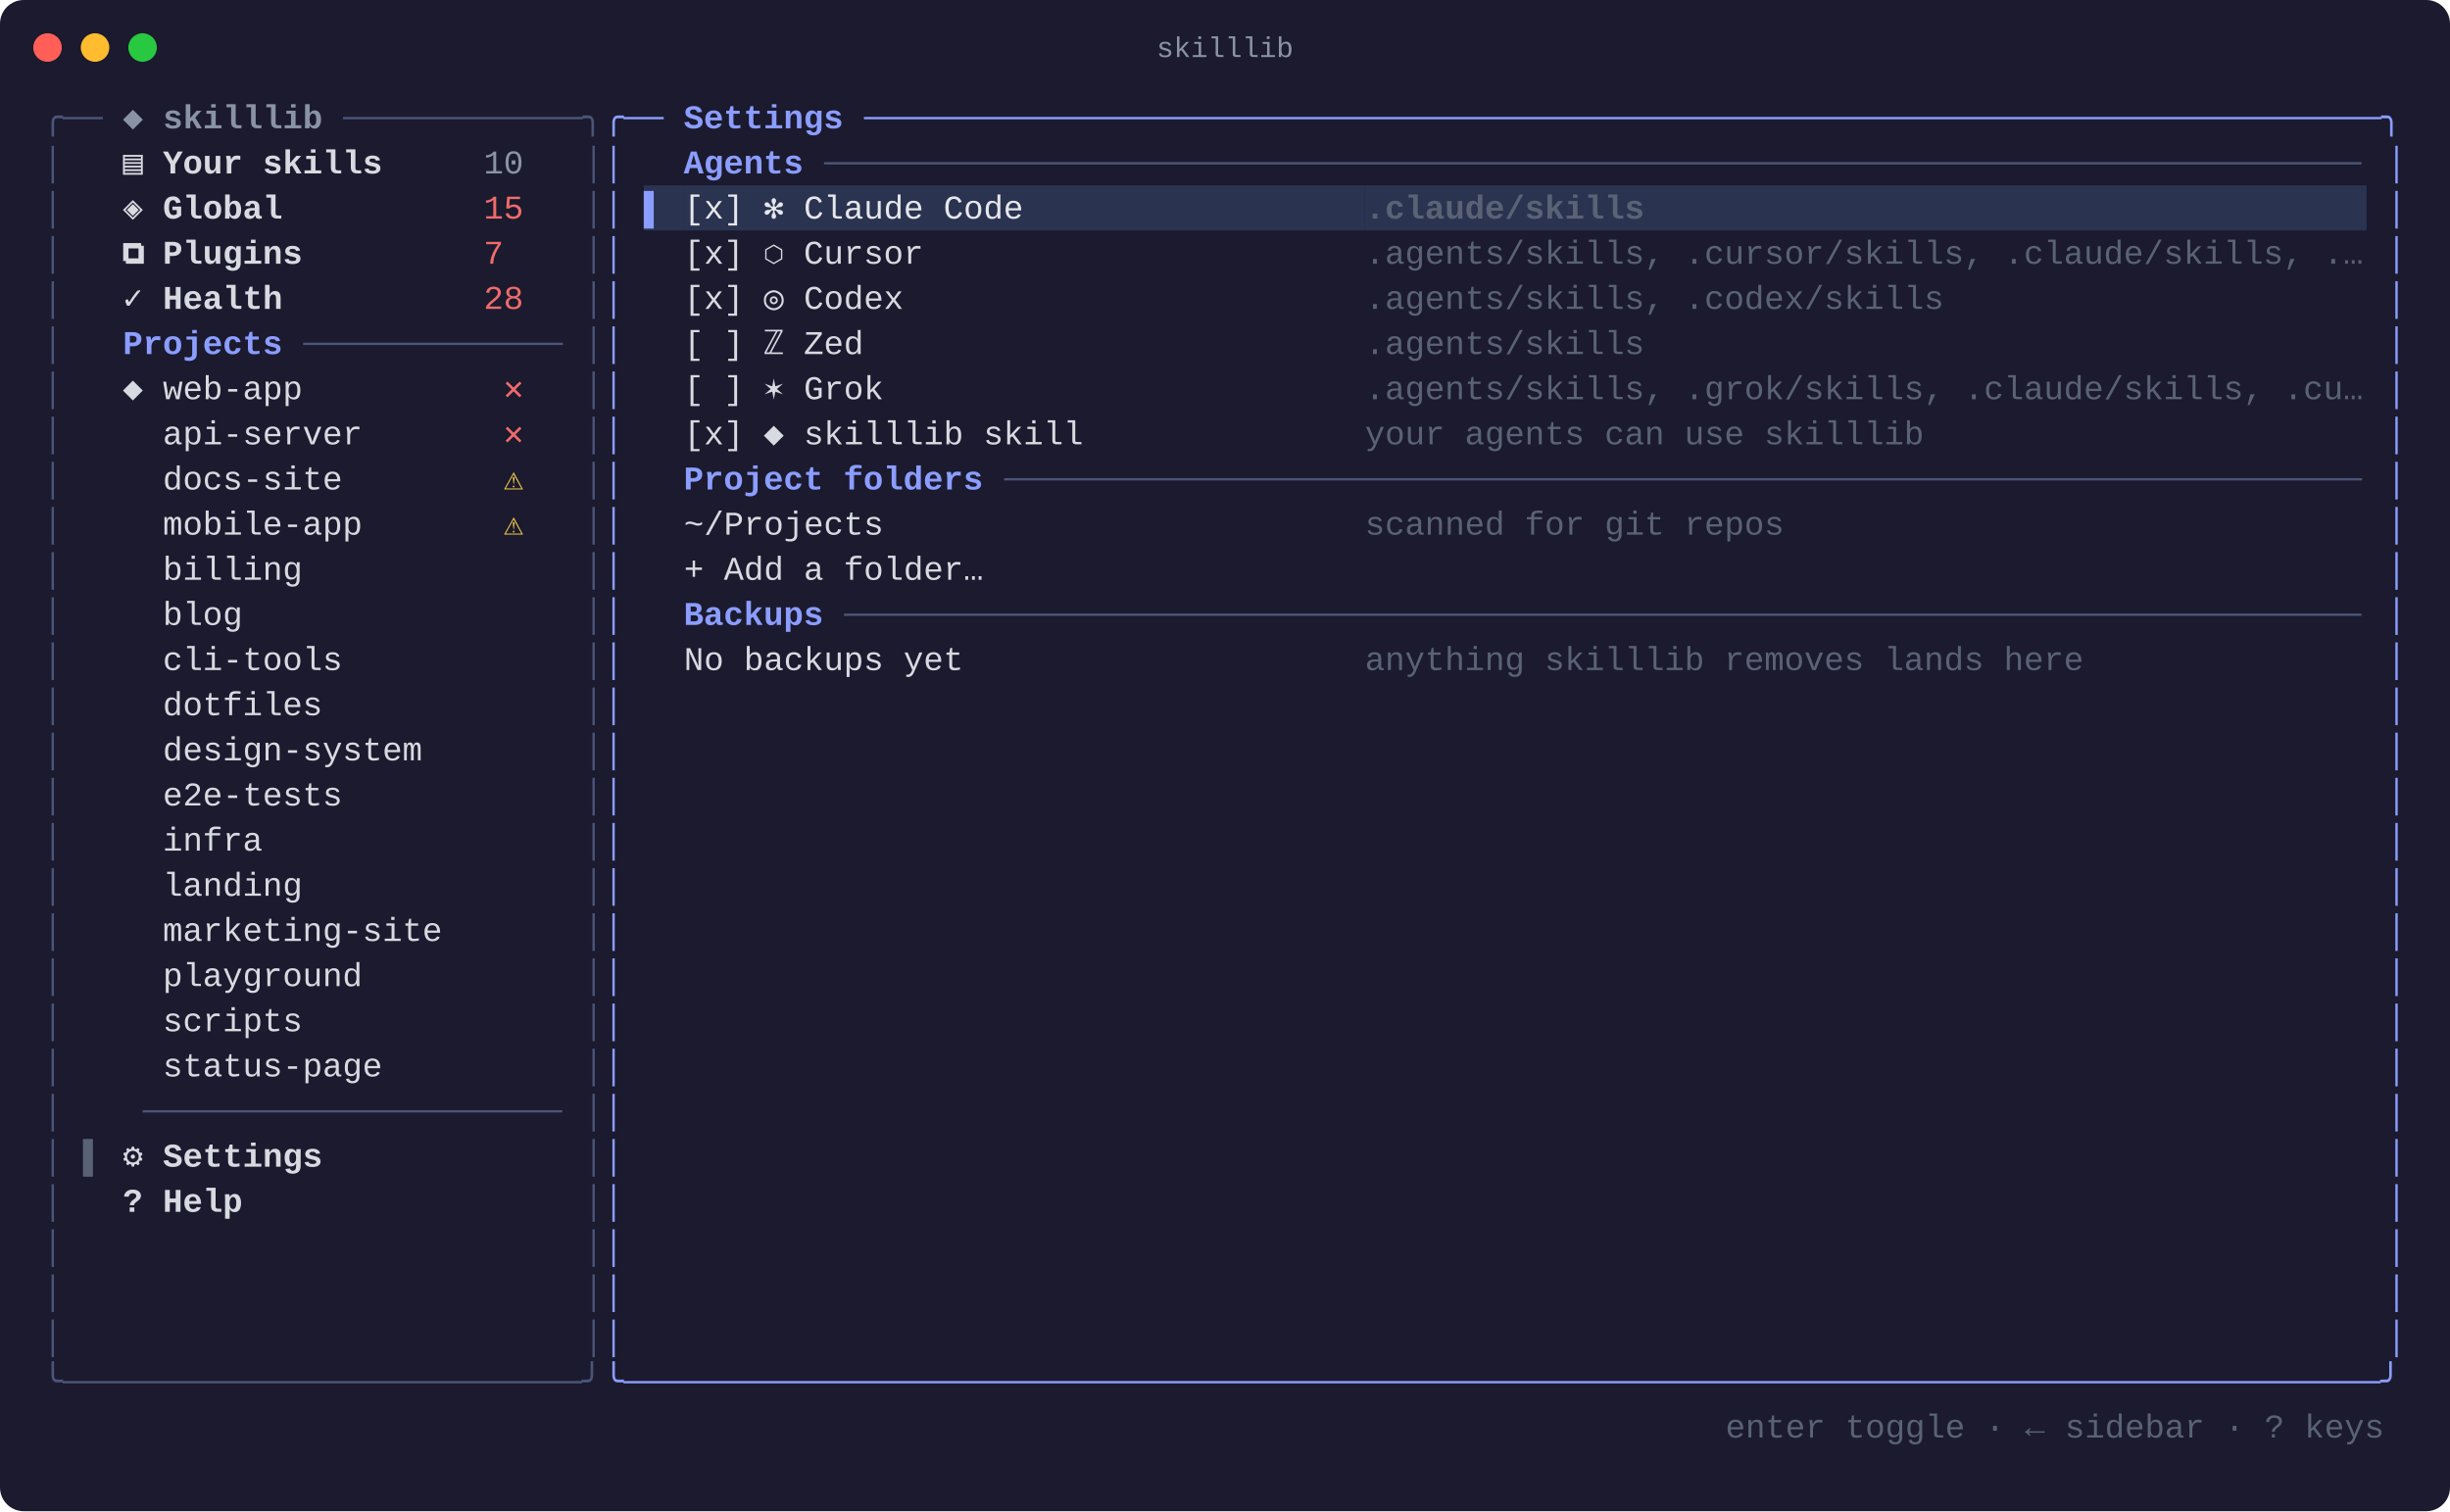
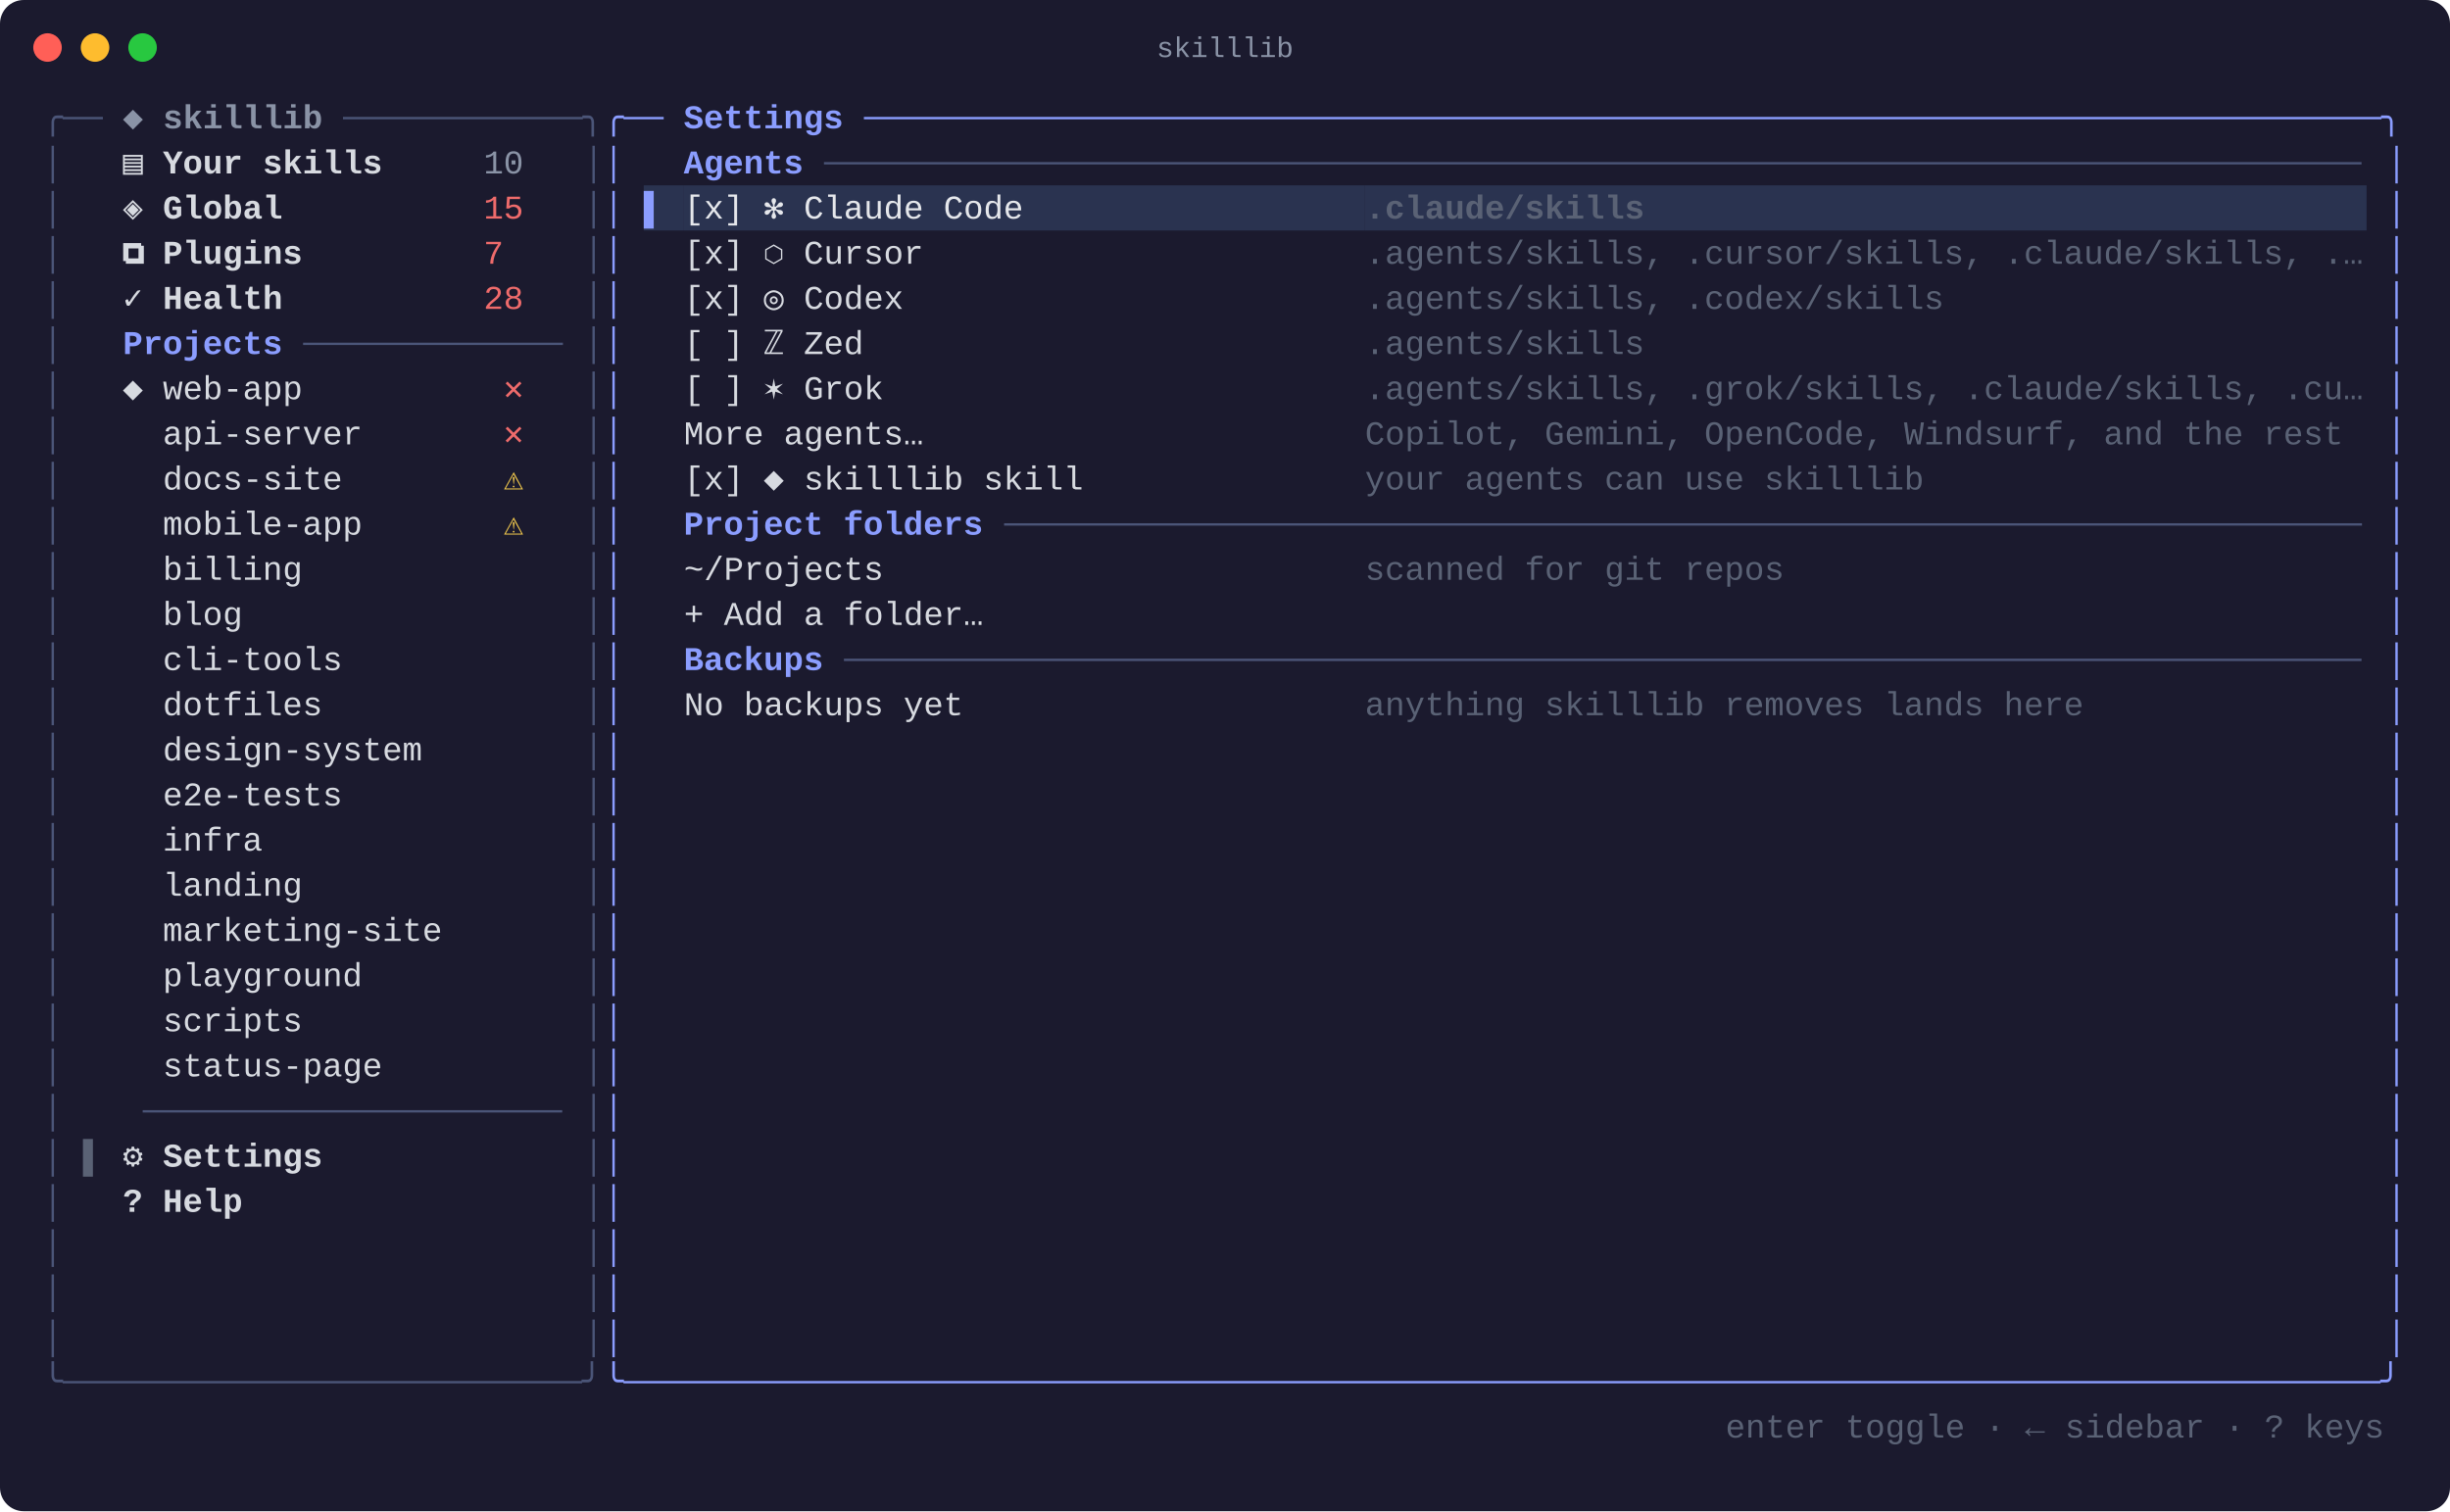
<svg xmlns="http://www.w3.org/2000/svg" width="1031" height="636" viewBox="0 0 1031 636" font-family="SFMono-Regular, Menlo, Consolas, 'Liberation Mono', monospace" font-size="14">
  <rect width="1031" height="636" rx="10" fill="#1b1a2e" />
  <circle cx="20" cy="20" r="6" fill="#ff5f57" />
  <circle cx="40" cy="20" r="6" fill="#febc2e" />
  <circle cx="60" cy="20" r="6" fill="#28c840" />
  <text x="515.5" y="24" fill="#8a93a6" font-size="12" text-anchor="middle">skilllib</text>
  <text x="18.0" y="54.0" fill="#4b5578" xml:space="preserve" textLength="25.3" lengthAdjust="spacingAndGlyphs">╭──</text>
  <text x="43.3" y="54.0" fill="#8a93a6" font-weight="bold" xml:space="preserve" textLength="101.2" lengthAdjust="spacingAndGlyphs"> ◆ skilllib </text>
  <text x="144.4" y="54.0" fill="#4b5578" xml:space="preserve" textLength="109.6" lengthAdjust="spacingAndGlyphs">────────────╮</text>
  <text x="254.0" y="54.0" fill="#8b9dff" xml:space="preserve" textLength="25.3" lengthAdjust="spacingAndGlyphs">╭──</text>
  <text x="279.3" y="54.0" fill="#8b9dff" font-weight="bold" xml:space="preserve" textLength="84.3" lengthAdjust="spacingAndGlyphs"> Settings </text>
  <text x="363.6" y="54.0" fill="#8b9dff" xml:space="preserve" textLength="649.1" lengthAdjust="spacingAndGlyphs">────────────────────────────────────────────────────────────────────────────╮</text>
  <text x="18.0" y="73.0" fill="#4b5578" xml:space="preserve" textLength="8.4" lengthAdjust="spacingAndGlyphs">│</text>
  <text x="51.7" y="73.0" fill="#d7dae0" font-weight="bold" xml:space="preserve" textLength="151.7" lengthAdjust="spacingAndGlyphs">▤ Your skills     </text>
  <text x="203.5" y="73.0" fill="#8a93a6" xml:space="preserve" textLength="33.7" lengthAdjust="spacingAndGlyphs">10  </text>
  <text x="245.6" y="73.0" fill="#4b5578" xml:space="preserve" textLength="8.4" lengthAdjust="spacingAndGlyphs">│</text>
  <text x="254.0" y="73.0" fill="#8b9dff" xml:space="preserve" textLength="8.4" lengthAdjust="spacingAndGlyphs">│</text>
  <text x="270.9" y="73.0" fill="#8b9dff" font-weight="bold" xml:space="preserve" textLength="75.9" lengthAdjust="spacingAndGlyphs">  Agents </text>
  <text x="346.8" y="73.0" fill="#4b5578" xml:space="preserve" textLength="649.1" lengthAdjust="spacingAndGlyphs">─────────────────────────────────────────────────────────────────────────────</text>
  <text x="1004.3" y="73.0" fill="#8b9dff" xml:space="preserve" textLength="8.4" lengthAdjust="spacingAndGlyphs">│</text>
  <text x="18.0" y="92.0" fill="#4b5578" xml:space="preserve" textLength="8.4" lengthAdjust="spacingAndGlyphs">│</text>
  <text x="51.7" y="92.0" fill="#d7dae0" font-weight="bold" xml:space="preserve" textLength="151.7" lengthAdjust="spacingAndGlyphs">◈ Global          </text>
  <text x="203.5" y="92.0" fill="#ef6b6b" xml:space="preserve" textLength="33.7" lengthAdjust="spacingAndGlyphs">15  </text>
  <text x="245.6" y="92.0" fill="#4b5578" xml:space="preserve" textLength="8.4" lengthAdjust="spacingAndGlyphs">│</text>
  <text x="254.0" y="92.0" fill="#8b9dff" xml:space="preserve" textLength="8.4" lengthAdjust="spacingAndGlyphs">│</text>
  <rect x="270.9" y="78.0" width="16.9" height="19" fill="#2a3350" />
  <text x="270.9" y="92.0" fill="#8b9dff" xml:space="preserve" textLength="16.9" lengthAdjust="spacingAndGlyphs">▌ </text>
  <rect x="287.8" y="78.0" width="286.6" height="19" fill="#2a3350" />
  <text x="287.8" y="92.0" fill="#e5e7eb" xml:space="preserve" textLength="286.6" lengthAdjust="spacingAndGlyphs">[x] ✻ Claude Code                 </text>
  <rect x="574.4" y="78.0" width="421.5" height="19" fill="#2a3350" />
  <text x="574.4" y="92.0" fill="#5a6275" font-weight="bold" xml:space="preserve" textLength="421.5" lengthAdjust="spacingAndGlyphs">.claude/skills                                    </text>
  <text x="1004.3" y="92.0" fill="#8b9dff" xml:space="preserve" textLength="8.4" lengthAdjust="spacingAndGlyphs">│</text>
  <text x="18.0" y="111.0" fill="#4b5578" xml:space="preserve" textLength="8.4" lengthAdjust="spacingAndGlyphs">│</text>
  <text x="51.7" y="111.0" fill="#d7dae0" font-weight="bold" xml:space="preserve" textLength="151.7" lengthAdjust="spacingAndGlyphs">⧉ Plugins         </text>
  <text x="203.5" y="111.0" fill="#ef6b6b" xml:space="preserve" textLength="33.7" lengthAdjust="spacingAndGlyphs">7   </text>
  <text x="245.6" y="111.0" fill="#4b5578" xml:space="preserve" textLength="8.4" lengthAdjust="spacingAndGlyphs">│</text>
  <text x="254.0" y="111.0" fill="#8b9dff" xml:space="preserve" textLength="8.4" lengthAdjust="spacingAndGlyphs">│</text>
  <text x="287.8" y="111.0" fill="#d7dae0" xml:space="preserve" textLength="286.6" lengthAdjust="spacingAndGlyphs">[x] ⬡ Cursor                      </text>
  <text x="574.4" y="111.0" fill="#5a6275" xml:space="preserve" textLength="421.5" lengthAdjust="spacingAndGlyphs">.agents/skills, .cursor/skills, .claude/skills, .…</text>
  <text x="1004.3" y="111.0" fill="#8b9dff" xml:space="preserve" textLength="8.4" lengthAdjust="spacingAndGlyphs">│</text>
  <text x="18.0" y="130.0" fill="#4b5578" xml:space="preserve" textLength="8.4" lengthAdjust="spacingAndGlyphs">│</text>
  <text x="51.7" y="130.0" fill="#d7dae0" font-weight="bold" xml:space="preserve" textLength="151.7" lengthAdjust="spacingAndGlyphs">✓ Health          </text>
  <text x="203.5" y="130.0" fill="#ef6b6b" xml:space="preserve" textLength="33.7" lengthAdjust="spacingAndGlyphs">28  </text>
  <text x="245.6" y="130.0" fill="#4b5578" xml:space="preserve" textLength="8.4" lengthAdjust="spacingAndGlyphs">│</text>
  <text x="254.0" y="130.0" fill="#8b9dff" xml:space="preserve" textLength="8.4" lengthAdjust="spacingAndGlyphs">│</text>
  <text x="287.8" y="130.0" fill="#d7dae0" xml:space="preserve" textLength="286.6" lengthAdjust="spacingAndGlyphs">[x] ◎ Codex                       </text>
  <text x="574.4" y="130.0" fill="#5a6275" xml:space="preserve" textLength="421.5" lengthAdjust="spacingAndGlyphs">.agents/skills, .codex/skills                     </text>
  <text x="1004.3" y="130.0" fill="#8b9dff" xml:space="preserve" textLength="8.4" lengthAdjust="spacingAndGlyphs">│</text>
  <text x="18.0" y="149.0" fill="#4b5578" xml:space="preserve" textLength="8.4" lengthAdjust="spacingAndGlyphs">│</text>
  <text x="34.9" y="149.0" fill="#8b9dff" font-weight="bold" xml:space="preserve" textLength="92.7" lengthAdjust="spacingAndGlyphs">  Projects </text>
  <text x="127.6" y="149.0" fill="#4b5578" xml:space="preserve" textLength="109.6" lengthAdjust="spacingAndGlyphs">─────────────</text>
  <text x="245.6" y="149.0" fill="#4b5578" xml:space="preserve" textLength="8.4" lengthAdjust="spacingAndGlyphs">│</text>
  <text x="254.0" y="149.0" fill="#8b9dff" xml:space="preserve" textLength="8.4" lengthAdjust="spacingAndGlyphs">│</text>
  <text x="287.8" y="149.0" fill="#d7dae0" xml:space="preserve" textLength="286.6" lengthAdjust="spacingAndGlyphs">[ ] ℤ Zed                         </text>
  <text x="574.4" y="149.0" fill="#5a6275" xml:space="preserve" textLength="421.5" lengthAdjust="spacingAndGlyphs">.agents/skills                                    </text>
  <text x="1004.3" y="149.0" fill="#8b9dff" xml:space="preserve" textLength="8.4" lengthAdjust="spacingAndGlyphs">│</text>
  <text x="18.0" y="168.0" fill="#4b5578" xml:space="preserve" textLength="8.4" lengthAdjust="spacingAndGlyphs">│</text>
  <text x="51.7" y="168.0" fill="#d7dae0" xml:space="preserve" textLength="160.2" lengthAdjust="spacingAndGlyphs">◆ web-app          </text>
  <text x="211.9" y="168.0" fill="#ef6b6b" xml:space="preserve" textLength="25.3" lengthAdjust="spacingAndGlyphs">✕  </text>
  <text x="245.6" y="168.0" fill="#4b5578" xml:space="preserve" textLength="8.4" lengthAdjust="spacingAndGlyphs">│</text>
  <text x="254.0" y="168.0" fill="#8b9dff" xml:space="preserve" textLength="8.4" lengthAdjust="spacingAndGlyphs">│</text>
  <text x="287.8" y="168.0" fill="#d7dae0" xml:space="preserve" textLength="286.6" lengthAdjust="spacingAndGlyphs">[ ] ✶ Grok                        </text>
  <text x="574.4" y="168.0" fill="#5a6275" xml:space="preserve" textLength="421.5" lengthAdjust="spacingAndGlyphs">.agents/skills, .grok/skills, .claude/skills, .cu…</text>
  <text x="1004.3" y="168.0" fill="#8b9dff" xml:space="preserve" textLength="8.4" lengthAdjust="spacingAndGlyphs">│</text>
  <text x="18.0" y="187.0" fill="#4b5578" xml:space="preserve" textLength="8.4" lengthAdjust="spacingAndGlyphs">│</text>
  <text x="51.7" y="187.0" fill="#d7dae0" xml:space="preserve" textLength="160.2" lengthAdjust="spacingAndGlyphs">  api-server       </text>
  <text x="211.9" y="187.0" fill="#ef6b6b" xml:space="preserve" textLength="25.3" lengthAdjust="spacingAndGlyphs">✕  </text>
  <text x="245.6" y="187.0" fill="#4b5578" xml:space="preserve" textLength="8.4" lengthAdjust="spacingAndGlyphs">│</text>
  <text x="254.0" y="187.0" fill="#8b9dff" xml:space="preserve" textLength="8.4" lengthAdjust="spacingAndGlyphs">│</text>
-   <text x="287.8" y="187.0" fill="#d7dae0" xml:space="preserve" textLength="286.6" lengthAdjust="spacingAndGlyphs">[x] ◆ skilllib skill              </text>
-   <text x="574.4" y="187.0" fill="#5a6275" xml:space="preserve" textLength="421.5" lengthAdjust="spacingAndGlyphs">your agents can use skilllib                      </text>
+   <text x="287.8" y="187.0" fill="#d7dae0" xml:space="preserve" textLength="286.6" lengthAdjust="spacingAndGlyphs">More agents…                      </text>
+   <text x="574.4" y="187.0" fill="#5a6275" xml:space="preserve" textLength="421.5" lengthAdjust="spacingAndGlyphs">Copilot, Gemini, OpenCode, Windsurf, and the rest </text>
  <text x="1004.3" y="187.0" fill="#8b9dff" xml:space="preserve" textLength="8.4" lengthAdjust="spacingAndGlyphs">│</text>
  <text x="18.0" y="206.0" fill="#4b5578" xml:space="preserve" textLength="8.4" lengthAdjust="spacingAndGlyphs">│</text>
  <text x="51.7" y="206.0" fill="#d7dae0" xml:space="preserve" textLength="160.2" lengthAdjust="spacingAndGlyphs">  docs-site        </text>
  <text x="211.9" y="206.0" fill="#f2c94c" xml:space="preserve" textLength="25.3" lengthAdjust="spacingAndGlyphs">⚠  </text>
  <text x="245.6" y="206.0" fill="#4b5578" xml:space="preserve" textLength="8.4" lengthAdjust="spacingAndGlyphs">│</text>
  <text x="254.0" y="206.0" fill="#8b9dff" xml:space="preserve" textLength="8.4" lengthAdjust="spacingAndGlyphs">│</text>
-   <text x="270.9" y="206.0" fill="#8b9dff" font-weight="bold" xml:space="preserve" textLength="151.7" lengthAdjust="spacingAndGlyphs">  Project folders </text>
-   <text x="422.6" y="206.0" fill="#4b5578" xml:space="preserve" textLength="573.2" lengthAdjust="spacingAndGlyphs">────────────────────────────────────────────────────────────────────</text>
+   <text x="287.8" y="206.0" fill="#d7dae0" xml:space="preserve" textLength="286.6" lengthAdjust="spacingAndGlyphs">[x] ◆ skilllib skill              </text>
+   <text x="574.4" y="206.0" fill="#5a6275" xml:space="preserve" textLength="421.5" lengthAdjust="spacingAndGlyphs">your agents can use skilllib                      </text>
  <text x="1004.3" y="206.0" fill="#8b9dff" xml:space="preserve" textLength="8.4" lengthAdjust="spacingAndGlyphs">│</text>
  <text x="18.0" y="225.0" fill="#4b5578" xml:space="preserve" textLength="8.4" lengthAdjust="spacingAndGlyphs">│</text>
  <text x="51.7" y="225.0" fill="#d7dae0" xml:space="preserve" textLength="160.2" lengthAdjust="spacingAndGlyphs">  mobile-app       </text>
  <text x="211.9" y="225.0" fill="#f2c94c" xml:space="preserve" textLength="25.3" lengthAdjust="spacingAndGlyphs">⚠  </text>
  <text x="245.6" y="225.0" fill="#4b5578" xml:space="preserve" textLength="8.4" lengthAdjust="spacingAndGlyphs">│</text>
  <text x="254.0" y="225.0" fill="#8b9dff" xml:space="preserve" textLength="8.4" lengthAdjust="spacingAndGlyphs">│</text>
-   <text x="287.8" y="225.0" fill="#d7dae0" xml:space="preserve" textLength="286.6" lengthAdjust="spacingAndGlyphs">~/Projects                        </text>
-   <text x="574.4" y="225.0" fill="#5a6275" xml:space="preserve" textLength="421.5" lengthAdjust="spacingAndGlyphs">scanned for git repos                             </text>
+   <text x="270.9" y="225.0" fill="#8b9dff" font-weight="bold" xml:space="preserve" textLength="151.7" lengthAdjust="spacingAndGlyphs">  Project folders </text>
+   <text x="422.6" y="225.0" fill="#4b5578" xml:space="preserve" textLength="573.2" lengthAdjust="spacingAndGlyphs">────────────────────────────────────────────────────────────────────</text>
  <text x="1004.3" y="225.0" fill="#8b9dff" xml:space="preserve" textLength="8.4" lengthAdjust="spacingAndGlyphs">│</text>
  <text x="18.0" y="244.0" fill="#4b5578" xml:space="preserve" textLength="8.4" lengthAdjust="spacingAndGlyphs">│</text>
  <text x="51.7" y="244.0" fill="#d7dae0" xml:space="preserve" textLength="193.9" lengthAdjust="spacingAndGlyphs">  billing              </text>
  <text x="245.6" y="244.0" fill="#4b5578" xml:space="preserve" textLength="8.4" lengthAdjust="spacingAndGlyphs">│</text>
  <text x="254.0" y="244.0" fill="#8b9dff" xml:space="preserve" textLength="8.4" lengthAdjust="spacingAndGlyphs">│</text>
-   <text x="287.8" y="244.0" fill="#d7dae0" xml:space="preserve" textLength="286.6" lengthAdjust="spacingAndGlyphs">+ Add a folder…                   </text>
+   <text x="287.8" y="244.0" fill="#d7dae0" xml:space="preserve" textLength="286.6" lengthAdjust="spacingAndGlyphs">~/Projects                        </text>
+   <text x="574.4" y="244.0" fill="#5a6275" xml:space="preserve" textLength="421.5" lengthAdjust="spacingAndGlyphs">scanned for git repos                             </text>
  <text x="1004.3" y="244.0" fill="#8b9dff" xml:space="preserve" textLength="8.4" lengthAdjust="spacingAndGlyphs">│</text>
  <text x="18.0" y="263.0" fill="#4b5578" xml:space="preserve" textLength="8.4" lengthAdjust="spacingAndGlyphs">│</text>
  <text x="51.7" y="263.0" fill="#d7dae0" xml:space="preserve" textLength="193.9" lengthAdjust="spacingAndGlyphs">  blog                 </text>
  <text x="245.6" y="263.0" fill="#4b5578" xml:space="preserve" textLength="8.4" lengthAdjust="spacingAndGlyphs">│</text>
  <text x="254.0" y="263.0" fill="#8b9dff" xml:space="preserve" textLength="8.4" lengthAdjust="spacingAndGlyphs">│</text>
-   <text x="270.9" y="263.0" fill="#8b9dff" font-weight="bold" xml:space="preserve" textLength="84.3" lengthAdjust="spacingAndGlyphs">  Backups </text>
-   <text x="355.2" y="263.0" fill="#4b5578" xml:space="preserve" textLength="640.7" lengthAdjust="spacingAndGlyphs">────────────────────────────────────────────────────────────────────────────</text>
+   <text x="287.8" y="263.0" fill="#d7dae0" xml:space="preserve" textLength="286.6" lengthAdjust="spacingAndGlyphs">+ Add a folder…                   </text>
  <text x="1004.3" y="263.0" fill="#8b9dff" xml:space="preserve" textLength="8.4" lengthAdjust="spacingAndGlyphs">│</text>
  <text x="18.0" y="282.0" fill="#4b5578" xml:space="preserve" textLength="8.4" lengthAdjust="spacingAndGlyphs">│</text>
  <text x="51.7" y="282.0" fill="#d7dae0" xml:space="preserve" textLength="193.9" lengthAdjust="spacingAndGlyphs">  cli-tools            </text>
  <text x="245.6" y="282.0" fill="#4b5578" xml:space="preserve" textLength="8.4" lengthAdjust="spacingAndGlyphs">│</text>
  <text x="254.0" y="282.0" fill="#8b9dff" xml:space="preserve" textLength="8.4" lengthAdjust="spacingAndGlyphs">│</text>
-   <text x="287.8" y="282.0" fill="#d7dae0" xml:space="preserve" textLength="286.6" lengthAdjust="spacingAndGlyphs">No backups yet                    </text>
-   <text x="574.4" y="282.0" fill="#5a6275" xml:space="preserve" textLength="421.5" lengthAdjust="spacingAndGlyphs">anything skilllib removes lands here              </text>
+   <text x="270.9" y="282.0" fill="#8b9dff" font-weight="bold" xml:space="preserve" textLength="84.3" lengthAdjust="spacingAndGlyphs">  Backups </text>
+   <text x="355.2" y="282.0" fill="#4b5578" xml:space="preserve" textLength="640.7" lengthAdjust="spacingAndGlyphs">────────────────────────────────────────────────────────────────────────────</text>
  <text x="1004.3" y="282.0" fill="#8b9dff" xml:space="preserve" textLength="8.4" lengthAdjust="spacingAndGlyphs">│</text>
  <text x="18.0" y="301.0" fill="#4b5578" xml:space="preserve" textLength="8.4" lengthAdjust="spacingAndGlyphs">│</text>
  <text x="51.7" y="301.0" fill="#d7dae0" xml:space="preserve" textLength="193.9" lengthAdjust="spacingAndGlyphs">  dotfiles             </text>
  <text x="245.6" y="301.0" fill="#4b5578" xml:space="preserve" textLength="8.4" lengthAdjust="spacingAndGlyphs">│</text>
  <text x="254.0" y="301.0" fill="#8b9dff" xml:space="preserve" textLength="8.4" lengthAdjust="spacingAndGlyphs">│</text>
+   <text x="287.8" y="301.0" fill="#d7dae0" xml:space="preserve" textLength="286.6" lengthAdjust="spacingAndGlyphs">No backups yet                    </text>
+   <text x="574.4" y="301.0" fill="#5a6275" xml:space="preserve" textLength="421.5" lengthAdjust="spacingAndGlyphs">anything skilllib removes lands here              </text>
  <text x="1004.3" y="301.0" fill="#8b9dff" xml:space="preserve" textLength="8.4" lengthAdjust="spacingAndGlyphs">│</text>
  <text x="18.0" y="320.0" fill="#4b5578" xml:space="preserve" textLength="8.4" lengthAdjust="spacingAndGlyphs">│</text>
  <text x="51.7" y="320.0" fill="#d7dae0" xml:space="preserve" textLength="193.9" lengthAdjust="spacingAndGlyphs">  design-system        </text>
  <text x="245.6" y="320.0" fill="#4b5578" xml:space="preserve" textLength="8.4" lengthAdjust="spacingAndGlyphs">│</text>
  <text x="254.0" y="320.0" fill="#8b9dff" xml:space="preserve" textLength="8.4" lengthAdjust="spacingAndGlyphs">│</text>
  <text x="1004.3" y="320.0" fill="#8b9dff" xml:space="preserve" textLength="8.4" lengthAdjust="spacingAndGlyphs">│</text>
  <text x="18.0" y="339.0" fill="#4b5578" xml:space="preserve" textLength="8.4" lengthAdjust="spacingAndGlyphs">│</text>
  <text x="51.7" y="339.0" fill="#d7dae0" xml:space="preserve" textLength="193.9" lengthAdjust="spacingAndGlyphs">  e2e-tests            </text>
  <text x="245.6" y="339.0" fill="#4b5578" xml:space="preserve" textLength="8.4" lengthAdjust="spacingAndGlyphs">│</text>
  <text x="254.0" y="339.0" fill="#8b9dff" xml:space="preserve" textLength="8.4" lengthAdjust="spacingAndGlyphs">│</text>
  <text x="1004.3" y="339.0" fill="#8b9dff" xml:space="preserve" textLength="8.4" lengthAdjust="spacingAndGlyphs">│</text>
  <text x="18.0" y="358.0" fill="#4b5578" xml:space="preserve" textLength="8.4" lengthAdjust="spacingAndGlyphs">│</text>
  <text x="51.7" y="358.0" fill="#d7dae0" xml:space="preserve" textLength="193.9" lengthAdjust="spacingAndGlyphs">  infra                </text>
  <text x="245.6" y="358.0" fill="#4b5578" xml:space="preserve" textLength="8.4" lengthAdjust="spacingAndGlyphs">│</text>
  <text x="254.0" y="358.0" fill="#8b9dff" xml:space="preserve" textLength="8.4" lengthAdjust="spacingAndGlyphs">│</text>
  <text x="1004.3" y="358.0" fill="#8b9dff" xml:space="preserve" textLength="8.4" lengthAdjust="spacingAndGlyphs">│</text>
  <text x="18.0" y="377.0" fill="#4b5578" xml:space="preserve" textLength="8.4" lengthAdjust="spacingAndGlyphs">│</text>
  <text x="51.7" y="377.0" fill="#d7dae0" xml:space="preserve" textLength="193.9" lengthAdjust="spacingAndGlyphs">  landing              </text>
  <text x="245.6" y="377.0" fill="#4b5578" xml:space="preserve" textLength="8.4" lengthAdjust="spacingAndGlyphs">│</text>
  <text x="254.0" y="377.0" fill="#8b9dff" xml:space="preserve" textLength="8.4" lengthAdjust="spacingAndGlyphs">│</text>
  <text x="1004.3" y="377.0" fill="#8b9dff" xml:space="preserve" textLength="8.4" lengthAdjust="spacingAndGlyphs">│</text>
  <text x="18.0" y="396.0" fill="#4b5578" xml:space="preserve" textLength="8.4" lengthAdjust="spacingAndGlyphs">│</text>
  <text x="51.7" y="396.0" fill="#d7dae0" xml:space="preserve" textLength="193.9" lengthAdjust="spacingAndGlyphs">  marketing-site       </text>
  <text x="245.6" y="396.0" fill="#4b5578" xml:space="preserve" textLength="8.4" lengthAdjust="spacingAndGlyphs">│</text>
  <text x="254.0" y="396.0" fill="#8b9dff" xml:space="preserve" textLength="8.4" lengthAdjust="spacingAndGlyphs">│</text>
  <text x="1004.3" y="396.0" fill="#8b9dff" xml:space="preserve" textLength="8.4" lengthAdjust="spacingAndGlyphs">│</text>
  <text x="18.0" y="415.0" fill="#4b5578" xml:space="preserve" textLength="8.4" lengthAdjust="spacingAndGlyphs">│</text>
  <text x="51.7" y="415.0" fill="#d7dae0" xml:space="preserve" textLength="193.9" lengthAdjust="spacingAndGlyphs">  playground           </text>
  <text x="245.6" y="415.0" fill="#4b5578" xml:space="preserve" textLength="8.4" lengthAdjust="spacingAndGlyphs">│</text>
  <text x="254.0" y="415.0" fill="#8b9dff" xml:space="preserve" textLength="8.4" lengthAdjust="spacingAndGlyphs">│</text>
  <text x="1004.3" y="415.0" fill="#8b9dff" xml:space="preserve" textLength="8.4" lengthAdjust="spacingAndGlyphs">│</text>
  <text x="18.0" y="434.0" fill="#4b5578" xml:space="preserve" textLength="8.4" lengthAdjust="spacingAndGlyphs">│</text>
  <text x="51.7" y="434.0" fill="#d7dae0" xml:space="preserve" textLength="193.9" lengthAdjust="spacingAndGlyphs">  scripts              </text>
  <text x="245.6" y="434.0" fill="#4b5578" xml:space="preserve" textLength="8.4" lengthAdjust="spacingAndGlyphs">│</text>
  <text x="254.0" y="434.0" fill="#8b9dff" xml:space="preserve" textLength="8.4" lengthAdjust="spacingAndGlyphs">│</text>
  <text x="1004.3" y="434.0" fill="#8b9dff" xml:space="preserve" textLength="8.4" lengthAdjust="spacingAndGlyphs">│</text>
  <text x="18.0" y="453.0" fill="#4b5578" xml:space="preserve" textLength="8.4" lengthAdjust="spacingAndGlyphs">│</text>
  <text x="51.7" y="453.0" fill="#d7dae0" xml:space="preserve" textLength="193.9" lengthAdjust="spacingAndGlyphs">  status-page          </text>
  <text x="245.6" y="453.0" fill="#4b5578" xml:space="preserve" textLength="8.4" lengthAdjust="spacingAndGlyphs">│</text>
  <text x="254.0" y="453.0" fill="#8b9dff" xml:space="preserve" textLength="8.4" lengthAdjust="spacingAndGlyphs">│</text>
  <text x="1004.3" y="453.0" fill="#8b9dff" xml:space="preserve" textLength="8.4" lengthAdjust="spacingAndGlyphs">│</text>
  <text x="18.0" y="472.0" fill="#4b5578" xml:space="preserve" textLength="8.4" lengthAdjust="spacingAndGlyphs">│</text>
  <text x="60.1" y="472.0" fill="#4b5578" xml:space="preserve" textLength="177.0" lengthAdjust="spacingAndGlyphs">─────────────────────</text>
  <text x="245.6" y="472.0" fill="#4b5578" xml:space="preserve" textLength="8.4" lengthAdjust="spacingAndGlyphs">│</text>
  <text x="254.0" y="472.0" fill="#8b9dff" xml:space="preserve" textLength="8.4" lengthAdjust="spacingAndGlyphs">│</text>
  <text x="1004.3" y="472.0" fill="#8b9dff" xml:space="preserve" textLength="8.4" lengthAdjust="spacingAndGlyphs">│</text>
  <text x="18.0" y="491.0" fill="#4b5578" xml:space="preserve" textLength="8.4" lengthAdjust="spacingAndGlyphs">│</text>
  <text x="34.9" y="491.0" fill="#5a6275" xml:space="preserve" textLength="16.9" lengthAdjust="spacingAndGlyphs">▌ </text>
  <text x="51.7" y="491.0" fill="#d7dae0" font-weight="bold" xml:space="preserve" textLength="185.5" lengthAdjust="spacingAndGlyphs">⚙ Settings            </text>
  <text x="245.6" y="491.0" fill="#4b5578" xml:space="preserve" textLength="8.4" lengthAdjust="spacingAndGlyphs">│</text>
  <text x="254.0" y="491.0" fill="#8b9dff" xml:space="preserve" textLength="8.4" lengthAdjust="spacingAndGlyphs">│</text>
  <text x="1004.3" y="491.0" fill="#8b9dff" xml:space="preserve" textLength="8.4" lengthAdjust="spacingAndGlyphs">│</text>
  <text x="18.0" y="510.0" fill="#4b5578" xml:space="preserve" textLength="8.4" lengthAdjust="spacingAndGlyphs">│</text>
  <text x="51.7" y="510.0" fill="#d7dae0" font-weight="bold" xml:space="preserve" textLength="185.5" lengthAdjust="spacingAndGlyphs">? Help                </text>
  <text x="245.6" y="510.0" fill="#4b5578" xml:space="preserve" textLength="8.4" lengthAdjust="spacingAndGlyphs">│</text>
  <text x="254.0" y="510.0" fill="#8b9dff" xml:space="preserve" textLength="8.4" lengthAdjust="spacingAndGlyphs">│</text>
  <text x="1004.3" y="510.0" fill="#8b9dff" xml:space="preserve" textLength="8.4" lengthAdjust="spacingAndGlyphs">│</text>
  <text x="18.0" y="529.0" fill="#4b5578" xml:space="preserve" textLength="8.4" lengthAdjust="spacingAndGlyphs">│</text>
  <text x="245.6" y="529.0" fill="#4b5578" xml:space="preserve" textLength="8.4" lengthAdjust="spacingAndGlyphs">│</text>
  <text x="254.0" y="529.0" fill="#8b9dff" xml:space="preserve" textLength="8.4" lengthAdjust="spacingAndGlyphs">│</text>
  <text x="1004.3" y="529.0" fill="#8b9dff" xml:space="preserve" textLength="8.4" lengthAdjust="spacingAndGlyphs">│</text>
  <text x="18.0" y="548.0" fill="#4b5578" xml:space="preserve" textLength="8.4" lengthAdjust="spacingAndGlyphs">│</text>
  <text x="245.6" y="548.0" fill="#4b5578" xml:space="preserve" textLength="8.4" lengthAdjust="spacingAndGlyphs">│</text>
  <text x="254.0" y="548.0" fill="#8b9dff" xml:space="preserve" textLength="8.4" lengthAdjust="spacingAndGlyphs">│</text>
  <text x="1004.3" y="548.0" fill="#8b9dff" xml:space="preserve" textLength="8.4" lengthAdjust="spacingAndGlyphs">│</text>
  <text x="18.0" y="567.0" fill="#4b5578" xml:space="preserve" textLength="8.4" lengthAdjust="spacingAndGlyphs">│</text>
  <text x="245.6" y="567.0" fill="#4b5578" xml:space="preserve" textLength="8.4" lengthAdjust="spacingAndGlyphs">│</text>
  <text x="254.0" y="567.0" fill="#8b9dff" xml:space="preserve" textLength="8.4" lengthAdjust="spacingAndGlyphs">│</text>
  <text x="1004.3" y="567.0" fill="#8b9dff" xml:space="preserve" textLength="8.4" lengthAdjust="spacingAndGlyphs">│</text>
  <text x="18.0" y="586.0" fill="#4b5578" xml:space="preserve" textLength="236.0" lengthAdjust="spacingAndGlyphs">╰──────────────────────────╯</text>
  <text x="254.0" y="586.0" fill="#8b9dff" xml:space="preserve" textLength="758.7" lengthAdjust="spacingAndGlyphs">╰────────────────────────────────────────────────────────────────────────────────────────╯</text>
  <text x="709.3" y="605.0" fill="#5a6275" xml:space="preserve" textLength="303.5" lengthAdjust="spacingAndGlyphs">  enter toggle · ← sidebar · ? keys </text>
</svg>
